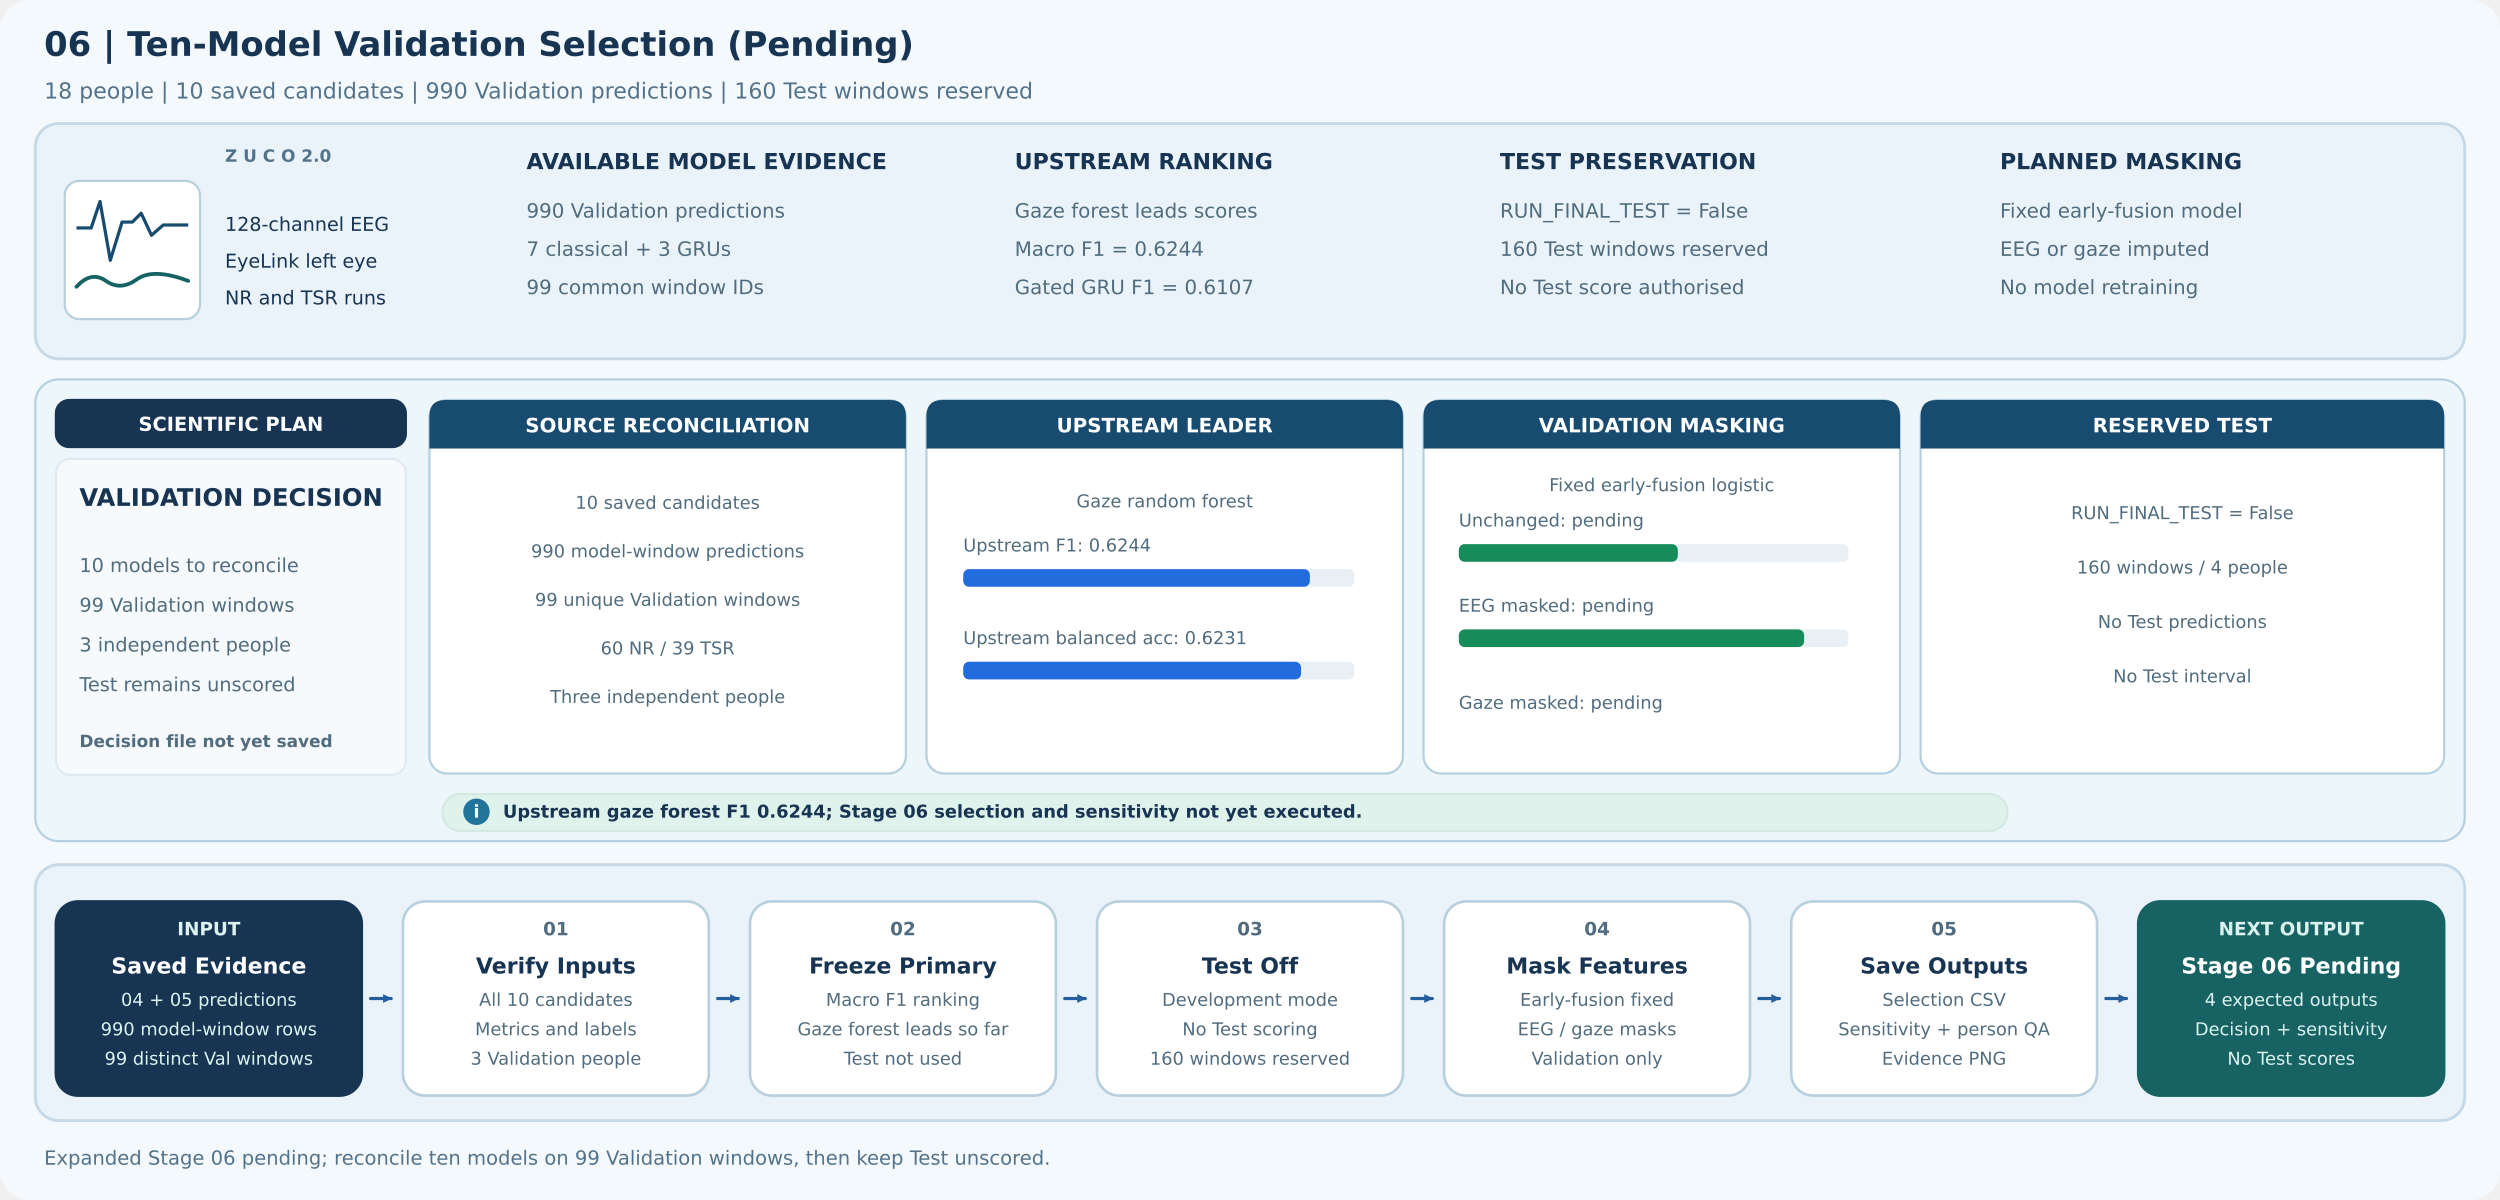
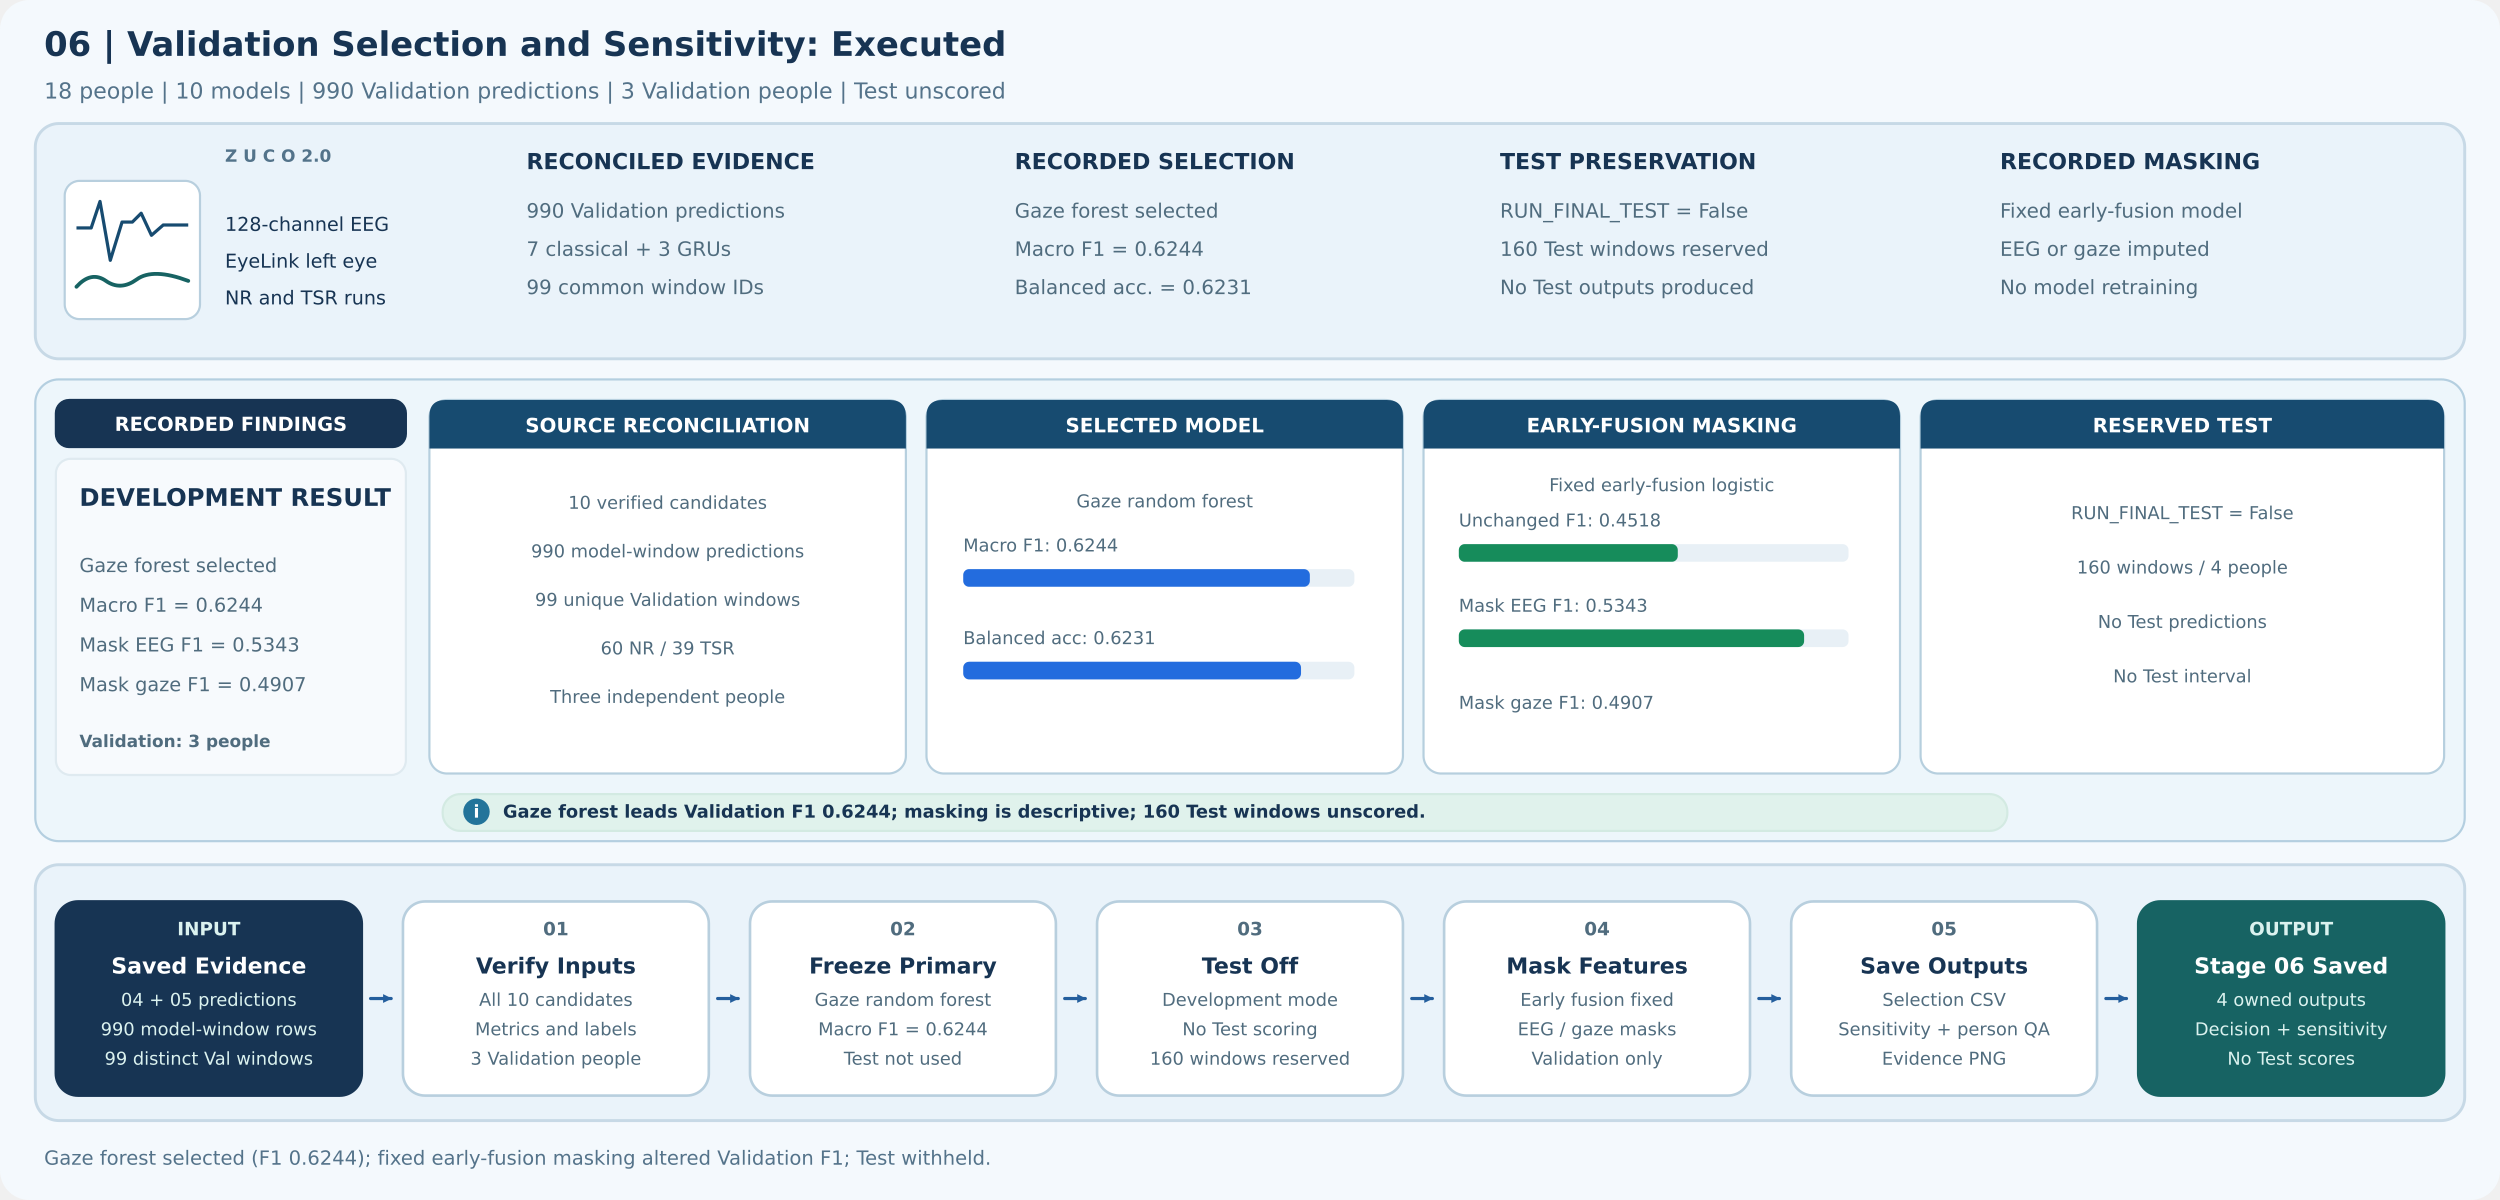
<svg xmlns="http://www.w3.org/2000/svg" width="1700" height="816" viewBox="0 0 1700 816" role="img" aria-labelledby="title desc">
  <defs>
    <marker id="arr" markerUnits="userSpaceOnUse" markerWidth="6" markerHeight="6" refX="5.5" refY="3" orient="auto">
      <path d="M0 0 L6 3 L0 6 Z" fill="#245E9D" />
    </marker>
    <style>text { font-family: DejaVu Sans, Arial, sans-serif; font-weight: 400; }
.figure-title { font-size:23px; font-weight:700; fill:#173453; }
.subtitle { font-size:15px; fill:#54738A; }
.source-heading { font-size:11.5px; font-weight:700; fill:#53738A; }
.source-label { font-size:13px; fill:#173453; }
.context-heading { font-size:15px; font-weight:700; fill:#173453; }
.context-body { font-size:13.5px; fill:#506C7E; }
.section-label { font-size:13.2px; font-weight:700; fill:#FFFFFF; }
.focus-heading { font-size:16.5px; font-weight:700; fill:#173453; }
.focus-body { font-size:13.1px; fill:#506C7E; }
.qualification { font-size:11.5px; font-weight:700; fill:#506C7E; }
.card-heading { font-size:13.5px; font-weight:700; fill:#FFFFFF; }
.card-body { font-size:12.1px; fill:#506C7E; }
.chart-label { font-size:11.8px; fill:#506C7E; }
.scientific-note { font-size:12.1px; font-weight:700; fill:#173453; }
.workflow-id { font-size:12.5px; font-weight:700; fill:#506C7E; }
.workflow-heading { font-size:15px; font-weight:700; fill:#173453; }
.workflow-body { font-size:12.1px; fill:#506C7E; }
.terminal-id { font-size:12.5px; font-weight:700; fill:#DBF2EF; }
.terminal-heading { font-size:15px; font-weight:700; fill:#FFFFFF; }
.terminal-body { font-size:12.1px; fill:#DBF2EF; }
.footer { font-size:13.3px; fill:#54738A; }
.info-mark { font-size:12px; font-weight:700; fill:#FFFFFF; }</style>
  </defs>
  <rect id="canvas" x="0" y="0" width="1700" height="816" rx="20" fill="#F4F9FD" />
  <g id="band-0-header">
-     <text id="text-001" x="30" y="38" class="figure-title" data-container="canvas">06 | Ten-Model Validation Selection (Pending)</text>
-     <text id="text-002" x="30" y="67" class="subtitle" data-container="canvas">18 people | 10 saved candidates | 990 Validation predictions | 160 Test windows reserved</text>
+     <text id="text-001" x="30" y="38" class="figure-title" data-container="canvas">06 | Validation Selection and Sensitivity: Executed</text>
+     <text id="text-002" x="30" y="67" class="subtitle" data-container="canvas">18 people | 10 models | 990 Validation predictions | 3 Validation people | Test unscored</text>
  </g>
  <g id="band-1-context">
    <rect id="context-container" x="24" y="84" width="1652" height="160" rx="16" fill="#EAF3FA" stroke="#C7D9E6" stroke-width="2" />
    <g id="source-schematic" data-slot="replace-for-actual-data-source">
      <g id="paired-signal-icon">
        <rect x="44" y="123" width="92" height="94" rx="10" fill="#FFFFFF" stroke="#B8CFDE" stroke-width="1.5" />
        <path d="M52 155 L62 155 L68 137 L75 177 L83 151 L90 151 L96 145 L103 160 L111 153 L128 153" fill="none" stroke="#174B70" stroke-width="2.2" stroke-linejoin="round" />
        <path d="M52 195 Q62 184 72 191 T93 190 T128 191" fill="none" stroke="#176363" stroke-width="2.6" stroke-linecap="round" />
      </g>
      <text id="text-003" x="153" y="110" class="source-heading" data-container="context-container">Z U C O   2.0</text>
      <text id="text-004" x="153" y="157" class="source-label" data-container="context-container">128-channel EEG</text>
      <text id="text-005" x="153" y="182" class="source-label" data-container="context-container">EyeLink left eye</text>
      <text id="text-006" x="153" y="207" class="source-label" data-container="context-container">NR and TSR runs</text>
    </g>
    <g id="context-module-1">
-       <text id="text-007" x="358" y="115" class="context-heading" data-container="context-container">AVAILABLE MODEL EVIDENCE</text>
+       <text id="text-007" x="358" y="115" class="context-heading" data-container="context-container">RECONCILED EVIDENCE</text>
      <text id="text-008" x="358" y="148" class="context-body" data-container="context-container">990 Validation predictions</text>
      <text id="text-009" x="358" y="174" class="context-body" data-container="context-container">7 classical + 3 GRUs</text>
      <text id="text-010" x="358" y="200" class="context-body" data-container="context-container">99 common window IDs</text>
    </g>
    <g id="context-module-2">
-       <text id="text-011" x="690" y="115" class="context-heading" data-container="context-container">UPSTREAM RANKING</text>
-       <text id="text-012" x="690" y="148" class="context-body" data-container="context-container">Gaze forest leads scores</text>
+       <text id="text-011" x="690" y="115" class="context-heading" data-container="context-container">RECORDED SELECTION</text>
+       <text id="text-012" x="690" y="148" class="context-body" data-container="context-container">Gaze forest selected</text>
      <text id="text-013" x="690" y="174" class="context-body" data-container="context-container">Macro F1 = 0.6244</text>
-       <text id="text-014" x="690" y="200" class="context-body" data-container="context-container">Gated GRU F1 = 0.6107</text>
+       <text id="text-014" x="690" y="200" class="context-body" data-container="context-container">Balanced acc. = 0.6231</text>
    </g>
    <g id="context-module-3">
      <text id="text-015" x="1020" y="115" class="context-heading" data-container="context-container">TEST PRESERVATION</text>
      <text id="text-016" x="1020" y="148" class="context-body" data-container="context-container">RUN_FINAL_TEST = False</text>
      <text id="text-017" x="1020" y="174" class="context-body" data-container="context-container">160 Test windows reserved</text>
-       <text id="text-018" x="1020" y="200" class="context-body" data-container="context-container">No Test score authorised</text>
+       <text id="text-018" x="1020" y="200" class="context-body" data-container="context-container">No Test outputs produced</text>
    </g>
    <g id="context-module-4">
-       <text id="text-019" x="1360" y="115" class="context-heading" data-container="context-container">PLANNED MASKING</text>
+       <text id="text-019" x="1360" y="115" class="context-heading" data-container="context-container">RECORDED MASKING</text>
      <text id="text-020" x="1360" y="148" class="context-body" data-container="context-container">Fixed early-fusion model</text>
      <text id="text-021" x="1360" y="174" class="context-body" data-container="context-container">EEG or gaze imputed</text>
      <text id="text-022" x="1360" y="200" class="context-body" data-container="context-container">No model retraining</text>
    </g>
  </g>
  <g id="band-2-analysis">
    <rect id="analysis-container" x="24" y="258" width="1652" height="314" rx="16" fill="#EDF6FB" stroke="#B4CFE0" stroke-width="1.5" />
    <g id="analysis-focus">
      <rect id="section-label-box" x="38" y="272" width="238" height="32" rx="9" fill="#173453" stroke="#173453" stroke-width="1.5" />
-       <text id="text-023" x="157" y="293" class="section-label" text-anchor="middle" data-container="section-label-box">SCIENTIFIC PLAN</text>
+       <text id="text-023" x="157" y="293" class="section-label" text-anchor="middle" data-container="section-label-box">RECORDED FINDINGS</text>
      <rect id="focus-card" x="38" y="312" width="238" height="215" rx="10" fill="#F7FAFD" stroke="#DFEAF0" stroke-width="1.5" />
-       <text id="text-024" x="54" y="344" class="focus-heading" data-container="focus-card">VALIDATION DECISION</text>
-       <text id="text-025" x="54" y="389" class="focus-body" data-container="focus-card">10 models to reconcile</text>
-       <text id="text-026" x="54" y="416" class="focus-body" data-container="focus-card">99 Validation windows</text>
-       <text id="text-027" x="54" y="443" class="focus-body" data-container="focus-card">3 independent people</text>
-       <text id="text-028" x="54" y="470" class="focus-body" data-container="focus-card">Test remains unscored</text>
-       <text id="text-029" x="54" y="508" class="qualification" data-container="focus-card">Decision file not yet saved</text>
+       <text id="text-024" x="54" y="344" class="focus-heading" data-container="focus-card">DEVELOPMENT RESULT</text>
+       <text id="text-025" x="54" y="389" class="focus-body" data-container="focus-card">Gaze forest selected</text>
+       <text id="text-026" x="54" y="416" class="focus-body" data-container="focus-card">Macro F1 = 0.6244</text>
+       <text id="text-027" x="54" y="443" class="focus-body" data-container="focus-card">Mask EEG F1 = 0.5343</text>
+       <text id="text-028" x="54" y="470" class="focus-body" data-container="focus-card">Mask gaze F1 = 0.4907</text>
+       <text id="text-029" x="54" y="508" class="qualification" data-container="focus-card">Validation: 3 people</text>
    </g>
    <g id="evidence-panel-1">
      <rect id="evidence-card-1" x="292" y="272" width="324" height="254" rx="12" fill="#FFFFFF" stroke="#B6CFDE" stroke-width="1.5" />
      <path id="evidence-header-1" d="M303 272 H605 Q616 272 616 283 V305 H292 V283 Q292 272 303 272 Z" fill="#174B70" />
      <text id="text-030" x="454.0" y="294" class="card-heading" text-anchor="middle" data-container="evidence-card-1">SOURCE RECONCILIATION</text>
      <g id="evidence-content-1" data-slot="scientific-content">
-         <text x="454" y="346" class="card-body" text-anchor="middle">10 saved candidates</text>
+         <text x="454" y="346" class="card-body" text-anchor="middle">10 verified candidates</text>
        <text x="454" y="379" class="card-body" text-anchor="middle">990 model-window predictions</text>
        <text x="454" y="412" class="card-body" text-anchor="middle">99 unique Validation windows</text>
        <text x="454" y="445" class="card-body" text-anchor="middle">60 NR / 39 TSR</text>
        <text x="454" y="478" class="card-body" text-anchor="middle">Three independent people</text>
      </g>
    </g>
    <g id="evidence-panel-2">
      <rect id="evidence-card-2" x="630" y="272" width="324" height="254" rx="12" fill="#FFFFFF" stroke="#B6CFDE" stroke-width="1.5" />
      <path id="evidence-header-2" d="M641 272 H943 Q954 272 954 283 V305 H630 V283 Q630 272 641 272 Z" fill="#174B70" />
-       <text id="text-034" x="792.0" y="294" class="card-heading" text-anchor="middle" data-container="evidence-card-2">UPSTREAM LEADER</text>
+       <text id="text-034" x="792.0" y="294" class="card-heading" text-anchor="middle" data-container="evidence-card-2">SELECTED MODEL</text>
      <g id="evidence-content-2" data-slot="scientific-content">
        <text x="792" y="345" class="card-body" text-anchor="middle">Gaze random forest</text>
-         <text x="655" y="375" class="card-body">Upstream F1: 0.6244</text>
+         <text x="655" y="375" class="card-body">Macro F1: 0.6244</text>
        <rect x="655" y="387" width="266" height="12" rx="4" fill="#E8F0F6" />
        <rect x="655" y="387" width="235.7" height="12" rx="4" fill="#236CDE" />
-         <text x="655" y="438" class="card-body">Upstream balanced acc: 0.6231</text>
+         <text x="655" y="438" class="card-body">Balanced acc: 0.6231</text>
        <rect x="655" y="450" width="266" height="12" rx="4" fill="#E8F0F6" />
        <rect x="655" y="450" width="229.7" height="12" rx="4" fill="#236CDE" />
      </g>
    </g>
    <g id="evidence-panel-3">
      <rect id="evidence-card-3" x="968" y="272" width="324" height="254" rx="12" fill="#FFFFFF" stroke="#B6CFDE" stroke-width="1.5" />
      <path id="evidence-header-3" d="M979 272 H1281 Q1292 272 1292 283 V305 H968 V283 Q968 272 979 272 Z" fill="#174B70" />
-       <text id="text-038" x="1130.0" y="294" class="card-heading" text-anchor="middle" data-container="evidence-card-3">VALIDATION MASKING</text>
+       <text id="text-038" x="1130.0" y="294" class="card-heading" text-anchor="middle" data-container="evidence-card-3">EARLY-FUSION MASKING</text>
      <g id="evidence-content-3" data-slot="scientific-content">
        <text x="1130" y="334" class="card-body" text-anchor="middle">Fixed early-fusion logistic</text>
-         <text x="992" y="358" class="card-body">Unchanged: pending</text>
+         <text x="992" y="358" class="card-body">Unchanged F1: 0.4518</text>
        <rect x="992" y="370" width="265" height="12" rx="4" fill="#E8F0F6" />
        <rect x="992" y="370" width="148.9" height="12" rx="4" fill="#168C5B" />
-         <text x="992" y="416" class="card-body">EEG masked: pending</text>
+         <text x="992" y="416" class="card-body">Mask EEG F1: 0.5343</text>
        <rect x="992" y="428" width="265" height="12" rx="4" fill="#E8F0F6" />
        <rect x="992" y="428" width="234.8" height="12" rx="4" fill="#168C5B" />
-         <text x="992" y="482" class="card-body">Gaze masked: pending</text>
+         <text x="992" y="482" class="card-body">Mask gaze F1: 0.4907</text>
      </g>
    </g>
    <g id="evidence-panel-4">
      <rect id="evidence-card-4" x="1306" y="272" width="356" height="254" rx="12" fill="#FFFFFF" stroke="#B6CFDE" stroke-width="1.5" />
      <path id="evidence-header-4" d="M1317 272 H1651 Q1662 272 1662 283 V305 H1306 V283 Q1306 272 1317 272 Z" fill="#174B70" />
      <text id="text-042" x="1484.0" y="294" class="card-heading" text-anchor="middle" data-container="evidence-card-4">RESERVED TEST</text>
      <g id="evidence-content-4" data-slot="scientific-content">
        <text x="1484" y="353" class="card-body" text-anchor="middle">RUN_FINAL_TEST = False</text>
        <text x="1484" y="390" class="card-body" text-anchor="middle">160 windows / 4 people</text>
        <text x="1484" y="427" class="card-body" text-anchor="middle">No Test predictions</text>
        <text x="1484" y="464" class="card-body" text-anchor="middle">No Test interval</text>
      </g>
    </g>
    <g id="optional-scientific-note" data-optional="true">
      <rect id="note-strip" x="301" y="540" width="1064" height="25" rx="12" fill="#E0F2EC" stroke="#D3EAE2" stroke-width="1.5" />
      <circle cx="324" cy="552" r="9" fill="#23749A" />
      <text id="text-046" x="324" y="556" class="info-mark" text-anchor="middle">i</text>
-       <text id="text-047" x="342" y="556" class="scientific-note" data-container="note-strip">Upstream gaze forest F1 0.6244; Stage 06 selection and sensitivity not yet executed.</text>
+       <text id="text-047" x="342" y="556" class="scientific-note" data-container="note-strip">Gaze forest leads Validation F1 0.6244; masking is descriptive; 160 Test windows unscored.</text>
    </g>
  </g>
  <g id="band-3-workflow">
    <rect id="workflow-container" x="24" y="588" width="1652" height="174" rx="16" fill="#EAF3FA" stroke="#C7D9E6" stroke-width="2" />
    <g id="workflow-input">
      <rect id="workflow-node-0" x="38" y="613" width="208" height="132" rx="15" fill="#173453" stroke="#173453" stroke-width="1.8" />
      <text id="text-048" x="142" y="636" class="terminal-id" text-anchor="middle" data-container="workflow-node-0">INPUT</text>
      <text id="text-049" x="142" y="662" class="terminal-heading" text-anchor="middle" data-container="workflow-node-0">Saved Evidence</text>
      <text id="text-050" x="142" y="684" class="terminal-body" text-anchor="middle" data-container="workflow-node-0">04 + 05 predictions</text>
      <text id="text-051" x="142" y="704" class="terminal-body" text-anchor="middle" data-container="workflow-node-0">990 model-window rows</text>
      <text id="text-052" x="142" y="724" class="terminal-body" text-anchor="middle" data-container="workflow-node-0">99 distinct Val windows</text>
    </g>
    <path id="workflow-connector-0" d="M252 679 H266" fill="none" stroke="#245E9D" stroke-width="2.2" stroke-linecap="round" marker-end="url(#arr)" />
    <g id="workflow-process-1">
      <rect id="workflow-node-1" x="274" y="613" width="208" height="132" rx="15" fill="#FFFFFF" stroke="#B8CFDE" stroke-width="1.8" />
      <text id="text-053" x="378" y="636" class="workflow-id" text-anchor="middle" data-container="workflow-node-1">01</text>
      <text id="text-054" x="378" y="662" class="workflow-heading" text-anchor="middle" data-container="workflow-node-1">Verify Inputs</text>
      <text id="text-055" x="378" y="684" class="workflow-body" text-anchor="middle" data-container="workflow-node-1">All 10 candidates</text>
      <text id="text-056" x="378" y="704" class="workflow-body" text-anchor="middle" data-container="workflow-node-1">Metrics and labels</text>
      <text id="text-057" x="378" y="724" class="workflow-body" text-anchor="middle" data-container="workflow-node-1">3 Validation people</text>
    </g>
    <path id="workflow-connector-1" d="M488 679 H502" fill="none" stroke="#245E9D" stroke-width="2.2" stroke-linecap="round" marker-end="url(#arr)" />
    <g id="workflow-process-2">
      <rect id="workflow-node-2" x="510" y="613" width="208" height="132" rx="15" fill="#FFFFFF" stroke="#B8CFDE" stroke-width="1.8" />
      <text id="text-058" x="614" y="636" class="workflow-id" text-anchor="middle" data-container="workflow-node-2">02</text>
      <text id="text-059" x="614" y="662" class="workflow-heading" text-anchor="middle" data-container="workflow-node-2">Freeze Primary</text>
-       <text id="text-060" x="614" y="684" class="workflow-body" text-anchor="middle" data-container="workflow-node-2">Macro F1 ranking</text>
-       <text id="text-061" x="614" y="704" class="workflow-body" text-anchor="middle" data-container="workflow-node-2">Gaze forest leads so far</text>
+       <text id="text-060" x="614" y="684" class="workflow-body" text-anchor="middle" data-container="workflow-node-2">Gaze random forest</text>
+       <text id="text-061" x="614" y="704" class="workflow-body" text-anchor="middle" data-container="workflow-node-2">Macro F1 = 0.6244</text>
      <text id="text-062" x="614" y="724" class="workflow-body" text-anchor="middle" data-container="workflow-node-2">Test not used</text>
    </g>
    <path id="workflow-connector-2" d="M724 679 H738" fill="none" stroke="#245E9D" stroke-width="2.2" stroke-linecap="round" marker-end="url(#arr)" />
    <g id="workflow-process-3">
      <rect id="workflow-node-3" x="746" y="613" width="208" height="132" rx="15" fill="#FFFFFF" stroke="#B8CFDE" stroke-width="1.8" />
      <text id="text-063" x="850" y="636" class="workflow-id" text-anchor="middle" data-container="workflow-node-3">03</text>
      <text id="text-064" x="850" y="662" class="workflow-heading" text-anchor="middle" data-container="workflow-node-3">Test Off</text>
      <text id="text-065" x="850" y="684" class="workflow-body" text-anchor="middle" data-container="workflow-node-3">Development mode</text>
      <text id="text-066" x="850" y="704" class="workflow-body" text-anchor="middle" data-container="workflow-node-3">No Test scoring</text>
      <text id="text-067" x="850" y="724" class="workflow-body" text-anchor="middle" data-container="workflow-node-3">160 windows reserved</text>
    </g>
    <path id="workflow-connector-3" d="M960 679 H974" fill="none" stroke="#245E9D" stroke-width="2.2" stroke-linecap="round" marker-end="url(#arr)" />
    <g id="workflow-process-4">
      <rect id="workflow-node-4" x="982" y="613" width="208" height="132" rx="15" fill="#FFFFFF" stroke="#B8CFDE" stroke-width="1.8" />
      <text id="text-068" x="1086" y="636" class="workflow-id" text-anchor="middle" data-container="workflow-node-4">04</text>
      <text id="text-069" x="1086" y="662" class="workflow-heading" text-anchor="middle" data-container="workflow-node-4">Mask Features</text>
-       <text id="text-070" x="1086" y="684" class="workflow-body" text-anchor="middle" data-container="workflow-node-4">Early-fusion fixed</text>
+       <text id="text-070" x="1086" y="684" class="workflow-body" text-anchor="middle" data-container="workflow-node-4">Early fusion fixed</text>
      <text id="text-071" x="1086" y="704" class="workflow-body" text-anchor="middle" data-container="workflow-node-4">EEG / gaze masks</text>
      <text id="text-072" x="1086" y="724" class="workflow-body" text-anchor="middle" data-container="workflow-node-4">Validation only</text>
    </g>
    <path id="workflow-connector-4" d="M1196 679 H1210" fill="none" stroke="#245E9D" stroke-width="2.2" stroke-linecap="round" marker-end="url(#arr)" />
    <g id="workflow-process-5">
      <rect id="workflow-node-5" x="1218" y="613" width="208" height="132" rx="15" fill="#FFFFFF" stroke="#B8CFDE" stroke-width="1.8" />
      <text id="text-073" x="1322" y="636" class="workflow-id" text-anchor="middle" data-container="workflow-node-5">05</text>
      <text id="text-074" x="1322" y="662" class="workflow-heading" text-anchor="middle" data-container="workflow-node-5">Save Outputs</text>
      <text id="text-075" x="1322" y="684" class="workflow-body" text-anchor="middle" data-container="workflow-node-5">Selection CSV</text>
      <text id="text-076" x="1322" y="704" class="workflow-body" text-anchor="middle" data-container="workflow-node-5">Sensitivity + person QA</text>
      <text id="text-077" x="1322" y="724" class="workflow-body" text-anchor="middle" data-container="workflow-node-5">Evidence PNG</text>
    </g>
    <path id="workflow-connector-5" d="M1432 679 H1446" fill="none" stroke="#245E9D" stroke-width="2.2" stroke-linecap="round" marker-end="url(#arr)" />
    <g id="workflow-output">
      <rect id="workflow-node-6" x="1454" y="613" width="208" height="132" rx="15" fill="#176363" stroke="#176363" stroke-width="1.8" />
-       <text id="text-078" x="1558" y="636" class="terminal-id" text-anchor="middle" data-container="workflow-node-6">NEXT OUTPUT</text>
-       <text id="text-079" x="1558" y="662" class="terminal-heading" text-anchor="middle" data-container="workflow-node-6">Stage 06 Pending</text>
-       <text id="text-080" x="1558" y="684" class="terminal-body" text-anchor="middle" data-container="workflow-node-6">4 expected outputs</text>
+       <text id="text-078" x="1558" y="636" class="terminal-id" text-anchor="middle" data-container="workflow-node-6">OUTPUT</text>
+       <text id="text-079" x="1558" y="662" class="terminal-heading" text-anchor="middle" data-container="workflow-node-6">Stage 06 Saved</text>
+       <text id="text-080" x="1558" y="684" class="terminal-body" text-anchor="middle" data-container="workflow-node-6">4 owned outputs</text>
      <text id="text-081" x="1558" y="704" class="terminal-body" text-anchor="middle" data-container="workflow-node-6">Decision + sensitivity</text>
      <text id="text-082" x="1558" y="724" class="terminal-body" text-anchor="middle" data-container="workflow-node-6">No Test scores</text>
    </g>
  </g>
  <g id="band-4-summary">
-     <text id="text-083" x="30" y="792" class="footer" data-container="canvas">Expanded Stage 06 pending; reconcile ten models on 99 Validation windows, then keep Test unscored.</text>
+     <text id="text-083" x="30" y="792" class="footer" data-container="canvas">Gaze forest selected (F1 0.6244); fixed early-fusion masking altered Validation F1; Test withheld.</text>
  </g>
</svg>
